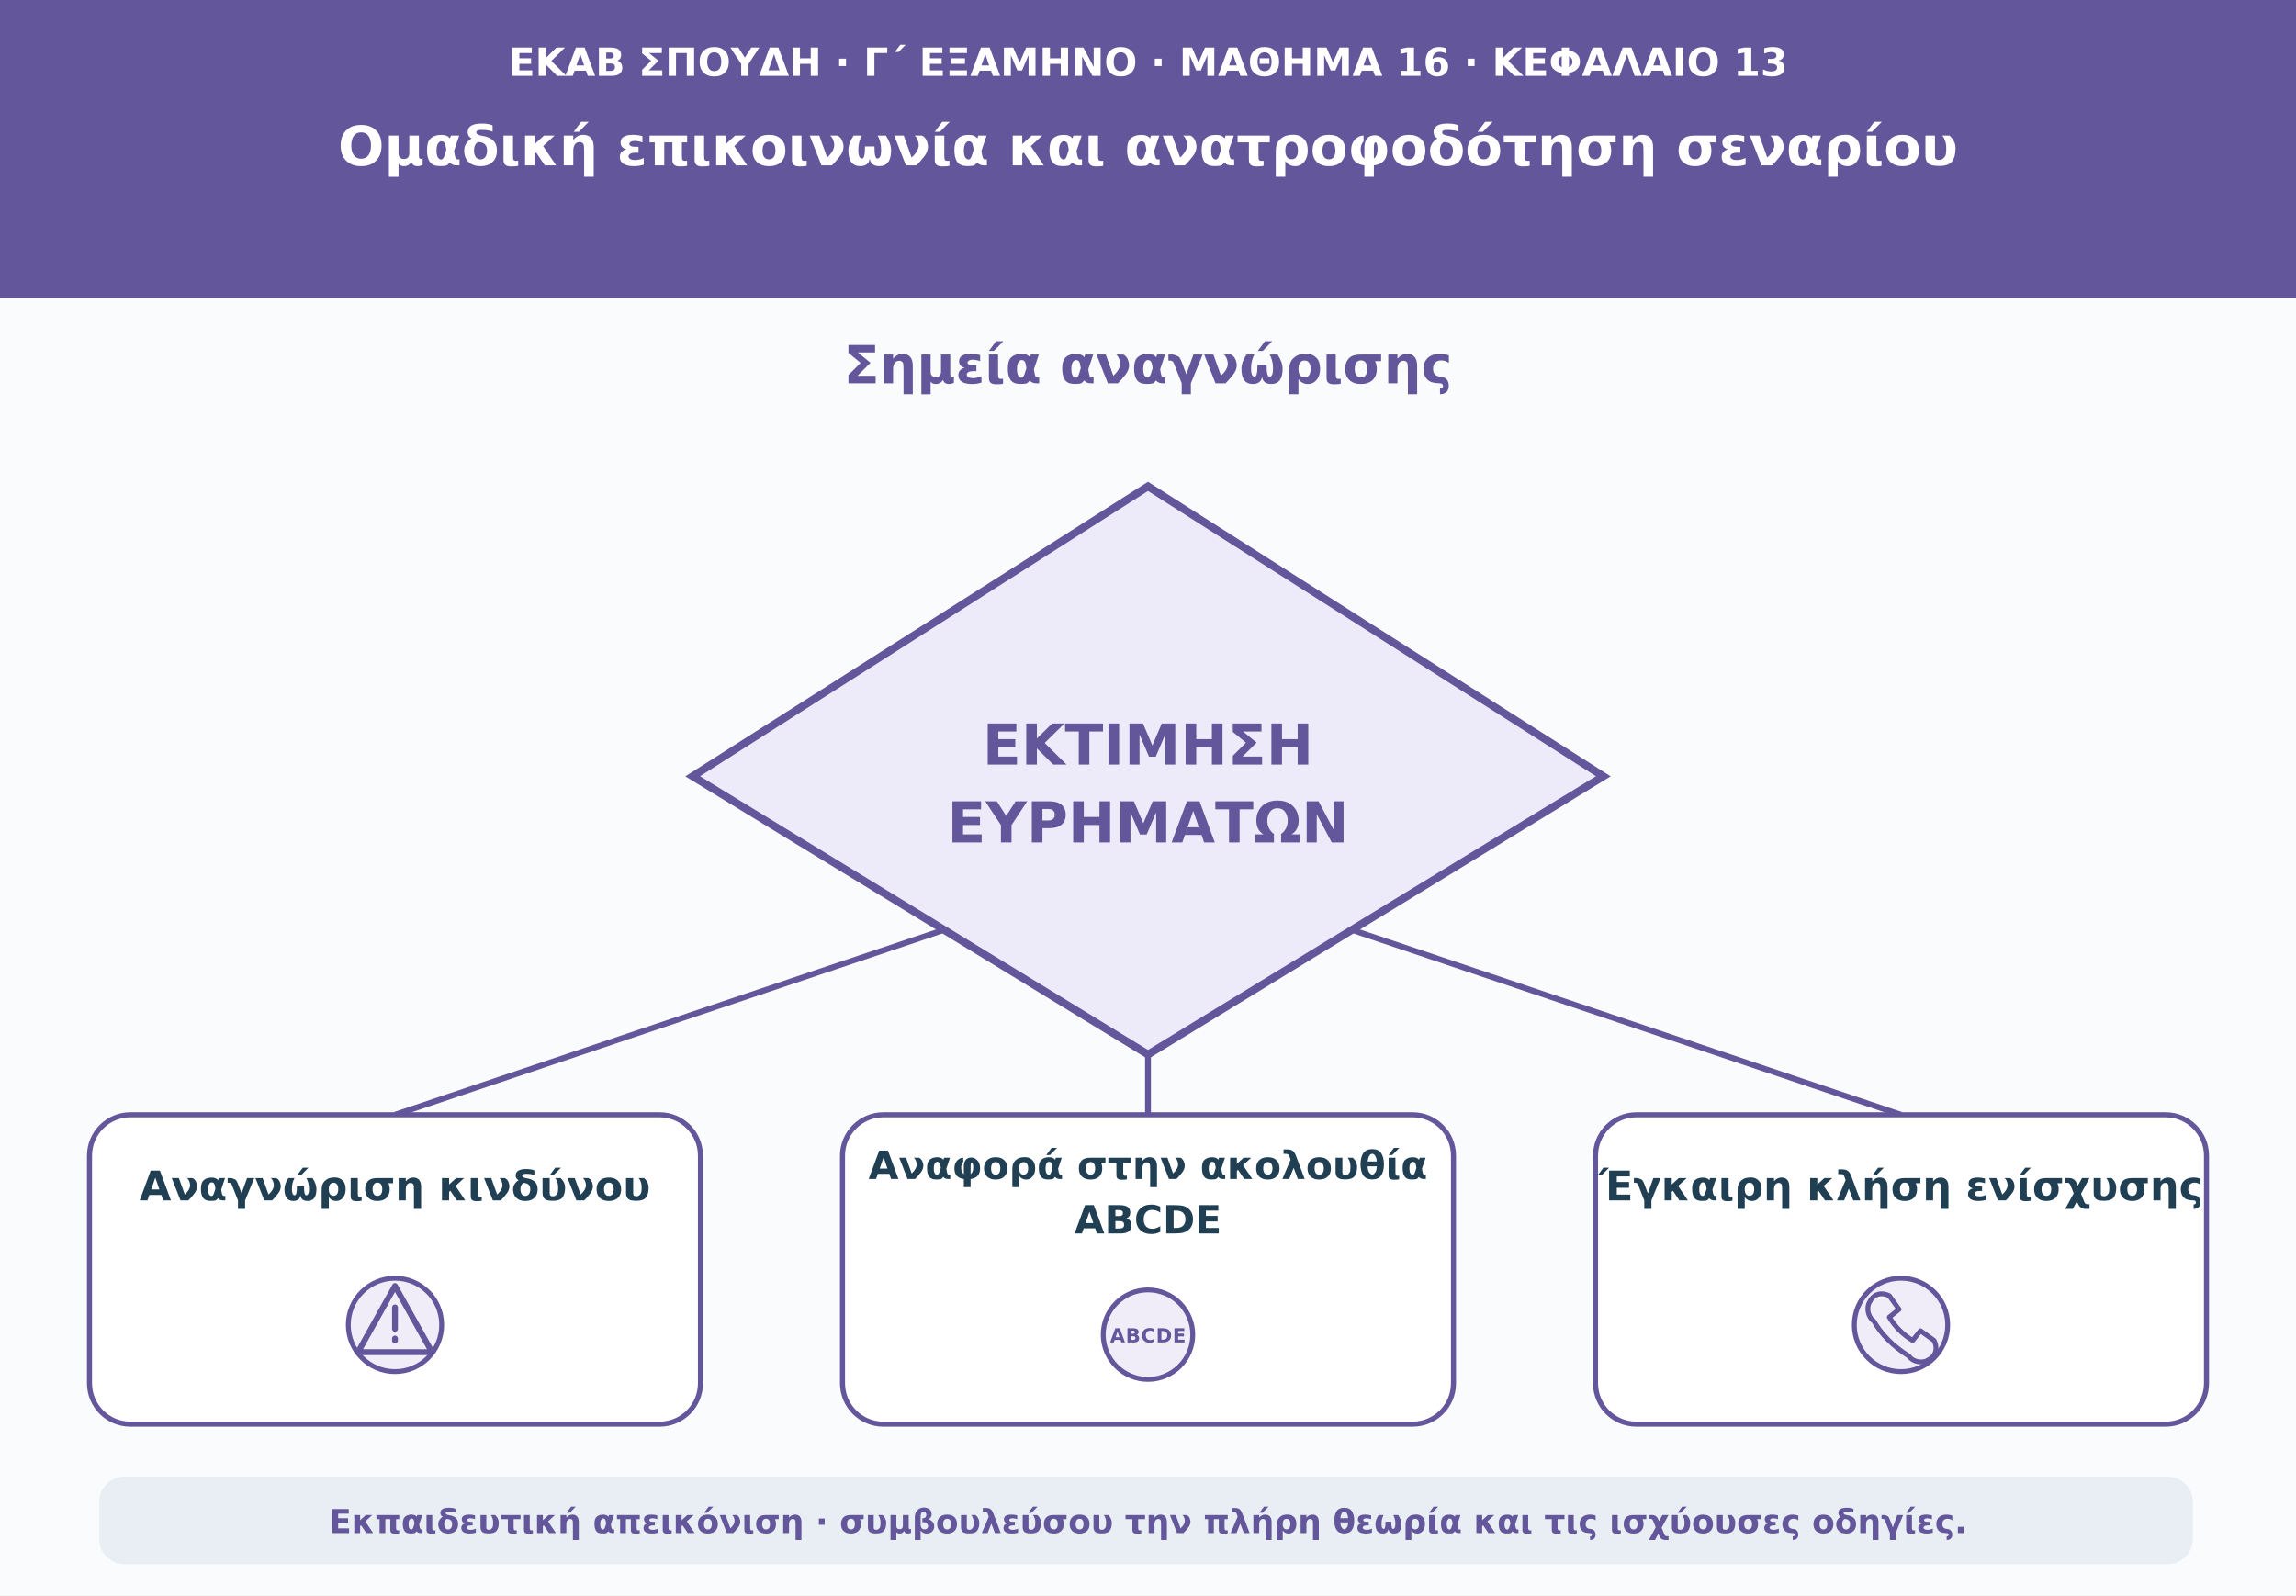
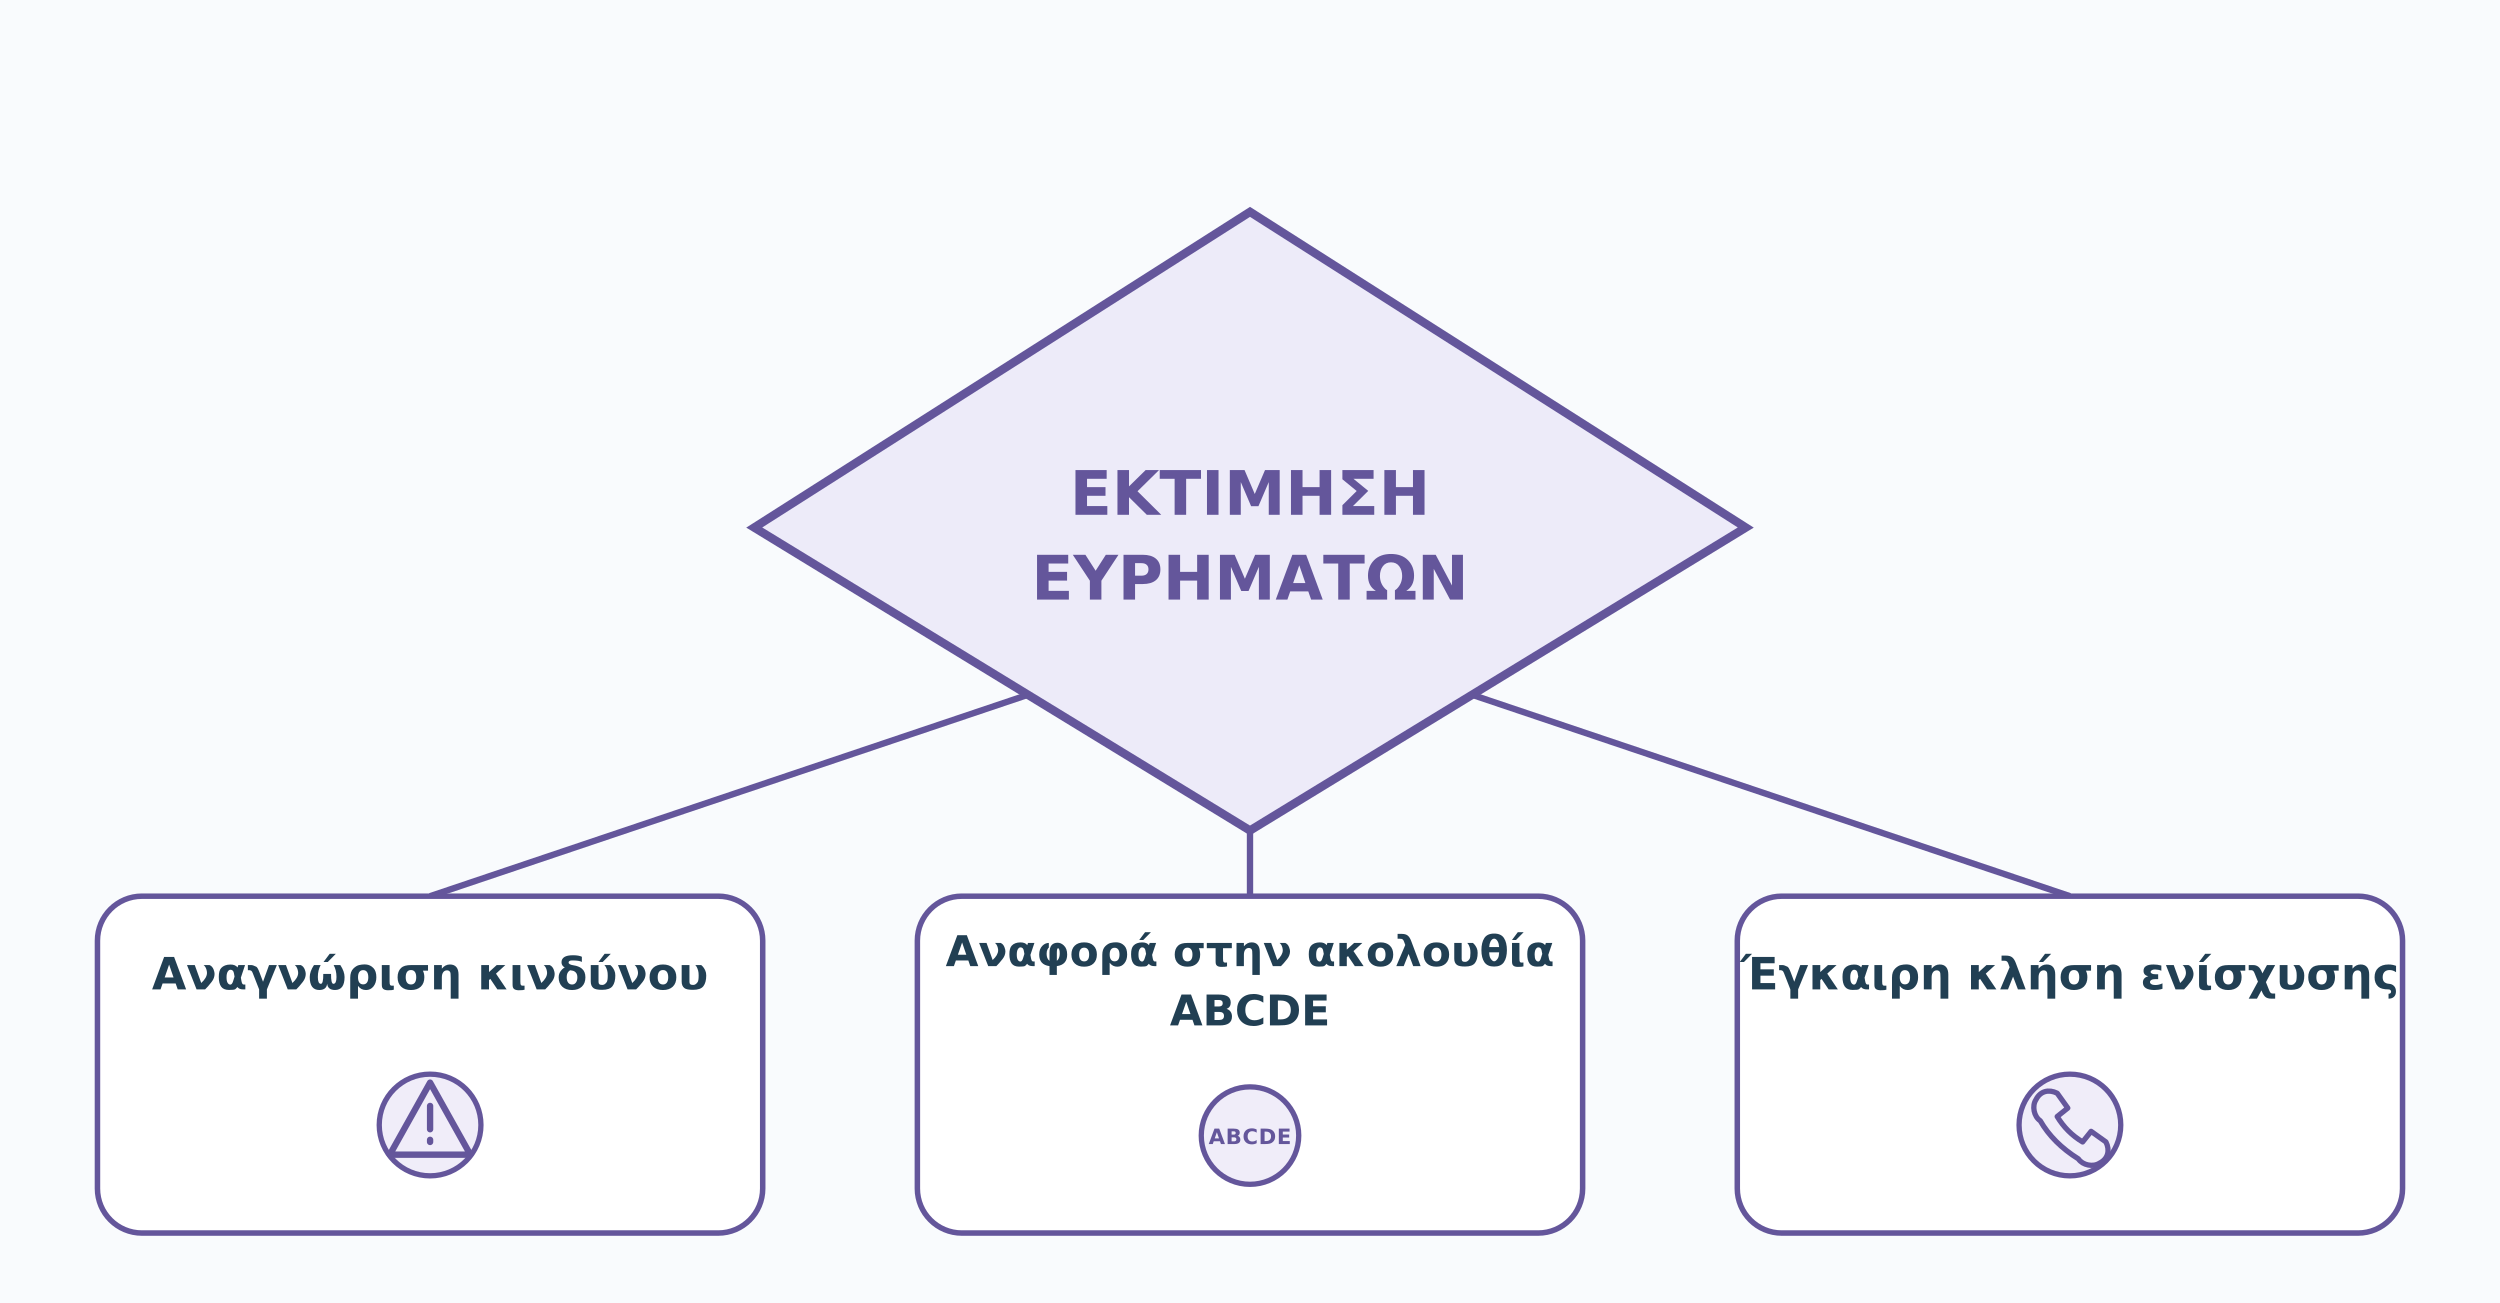
- <svg xmlns="http://www.w3.org/2000/svg" viewBox="0 0 1180 820" role="img" aria-labelledby="t d">
+ <svg xmlns="http://www.w3.org/2000/svg" viewBox="0 150 1180 615" role="img" aria-labelledby="t d">
  <rect width="1180" height="820" fill="#f9fbfd" />
-   <path d="M0 0H1180V153H0Z" fill="#64569b" />
-   <text x="590" y="39" text-anchor="middle" font-family="DejaVu Sans,Arial,sans-serif" font-size="20" font-weight="690" fill="#ffffff">ΕΚΑΒ ΣΠΟΥΔΗ · Γ΄ ΕΞΑΜΗΝΟ · ΜΑΘΗΜΑ 16 · ΚΕΦΑΛΑΙΟ 13</text>
-   <text x="590" y="85" text-anchor="middle" font-family="DejaVu Sans,Arial,sans-serif" font-size="28" font-weight="760" fill="#ffffff">Ομαδική επικοινωνία και ανατροφοδότηση σεναρίου</text>
-   <text x="590" y="197" text-anchor="middle" font-family="DejaVu Sans,Arial,sans-serif" font-size="27" font-weight="740" fill="#64569b">Σημεία αναγνώρισης</text>
  <polygon points="590,250 824,399 590,542 356,399" fill="#edebf9" stroke="#64569b" stroke-width="4" />
  <text x="590" y="393" text-anchor="middle" font-family="DejaVu Sans,Arial,sans-serif" font-size="29" font-weight="750" fill="#64569b">ΕΚΤΙΜΗΣΗ</text>
  <text x="590" y="433" text-anchor="middle" font-family="DejaVu Sans,Arial,sans-serif" font-size="29" font-weight="750" fill="#64569b">ΕΥΡΗΜΑΤΩΝ</text>
  <path d="M485 478L203 573" stroke="#64569b" stroke-width="3" />
  <rect x="46" y="573" width="314" height="159" rx="21" fill="#ffffff" stroke="#64569b" stroke-width="2.6" />
  <text x="203" y="617" text-anchor="middle" font-family="DejaVu Sans,Arial,sans-serif" font-size="21" font-weight="650" fill="#213f53">Αναγνώριση κινδύνου</text>
  <circle cx="203" cy="681" r="24" fill="#f0edf9" stroke="#64569b" stroke-width="2.5" />
  <path d="M203 661l19 34h-38z" fill="none" stroke="#64569b" stroke-width="3" stroke-linejoin="round" />
  <path d="M203 672v11m0 5v1" stroke="#64569b" stroke-width="3" stroke-linecap="round" />
  <path d="M590 542L590 573" stroke="#64569b" stroke-width="3" />
  <rect x="433" y="573" width="314" height="159" rx="21" fill="#ffffff" stroke="#64569b" stroke-width="2.6" />
  <text x="590" y="606" text-anchor="middle" font-family="DejaVu Sans,Arial,sans-serif" font-size="20" font-weight="650" fill="#213f53">Αναφορά στην ακολουθία</text>
  <text x="590" y="634" text-anchor="middle" font-family="DejaVu Sans,Arial,sans-serif" font-size="20" font-weight="650" fill="#213f53">ABCDE</text>
  <circle cx="590" cy="686" r="23" fill="#f0edf9" stroke="#64569b" stroke-width="2.5" />
  <text x="590" y="690" text-anchor="middle" font-family="DejaVu Sans,Arial,sans-serif" font-size="10" font-weight="760" letter-spacing="0.3" fill="#64569b">ABCDE</text>
  <path d="M695 478L977 573" stroke="#64569b" stroke-width="3" />
  <rect x="820" y="573" width="314" height="159" rx="21" fill="#ffffff" stroke="#64569b" stroke-width="2.6" />
  <text x="977" y="617" text-anchor="middle" font-family="DejaVu Sans,Arial,sans-serif" font-size="21" font-weight="650" fill="#213f53">Έγκαιρη κλήση ενίσχυσης</text>
  <circle cx="977" cy="681" r="24" fill="#f0edf9" stroke="#64569b" stroke-width="2.5" />
  <path d="M963 679c-3-2-4-7-2-10 2-4 6-5 10-3l5 7-5 4c3 5 7 9 12 12l4-5 7 5c2 4 1 8-3 10-3 2-8 1-10-2-8-5-14-11-18-18z" fill="none" stroke="#64569b" stroke-width="2.5" stroke-linejoin="round" />
-   <rect x="51" y="759" width="1076" height="45" rx="13" fill="#e8eef3" />
-   <text x="590" y="788" text-anchor="middle" font-family="DejaVu Sans,Arial,sans-serif" font-size="17" font-weight="610" fill="#64569b">Εκπαιδευτική απεικόνιση · συμβουλεύσου την πλήρη θεωρία και τις ισχύουσες οδηγίες.</text>
</svg>
